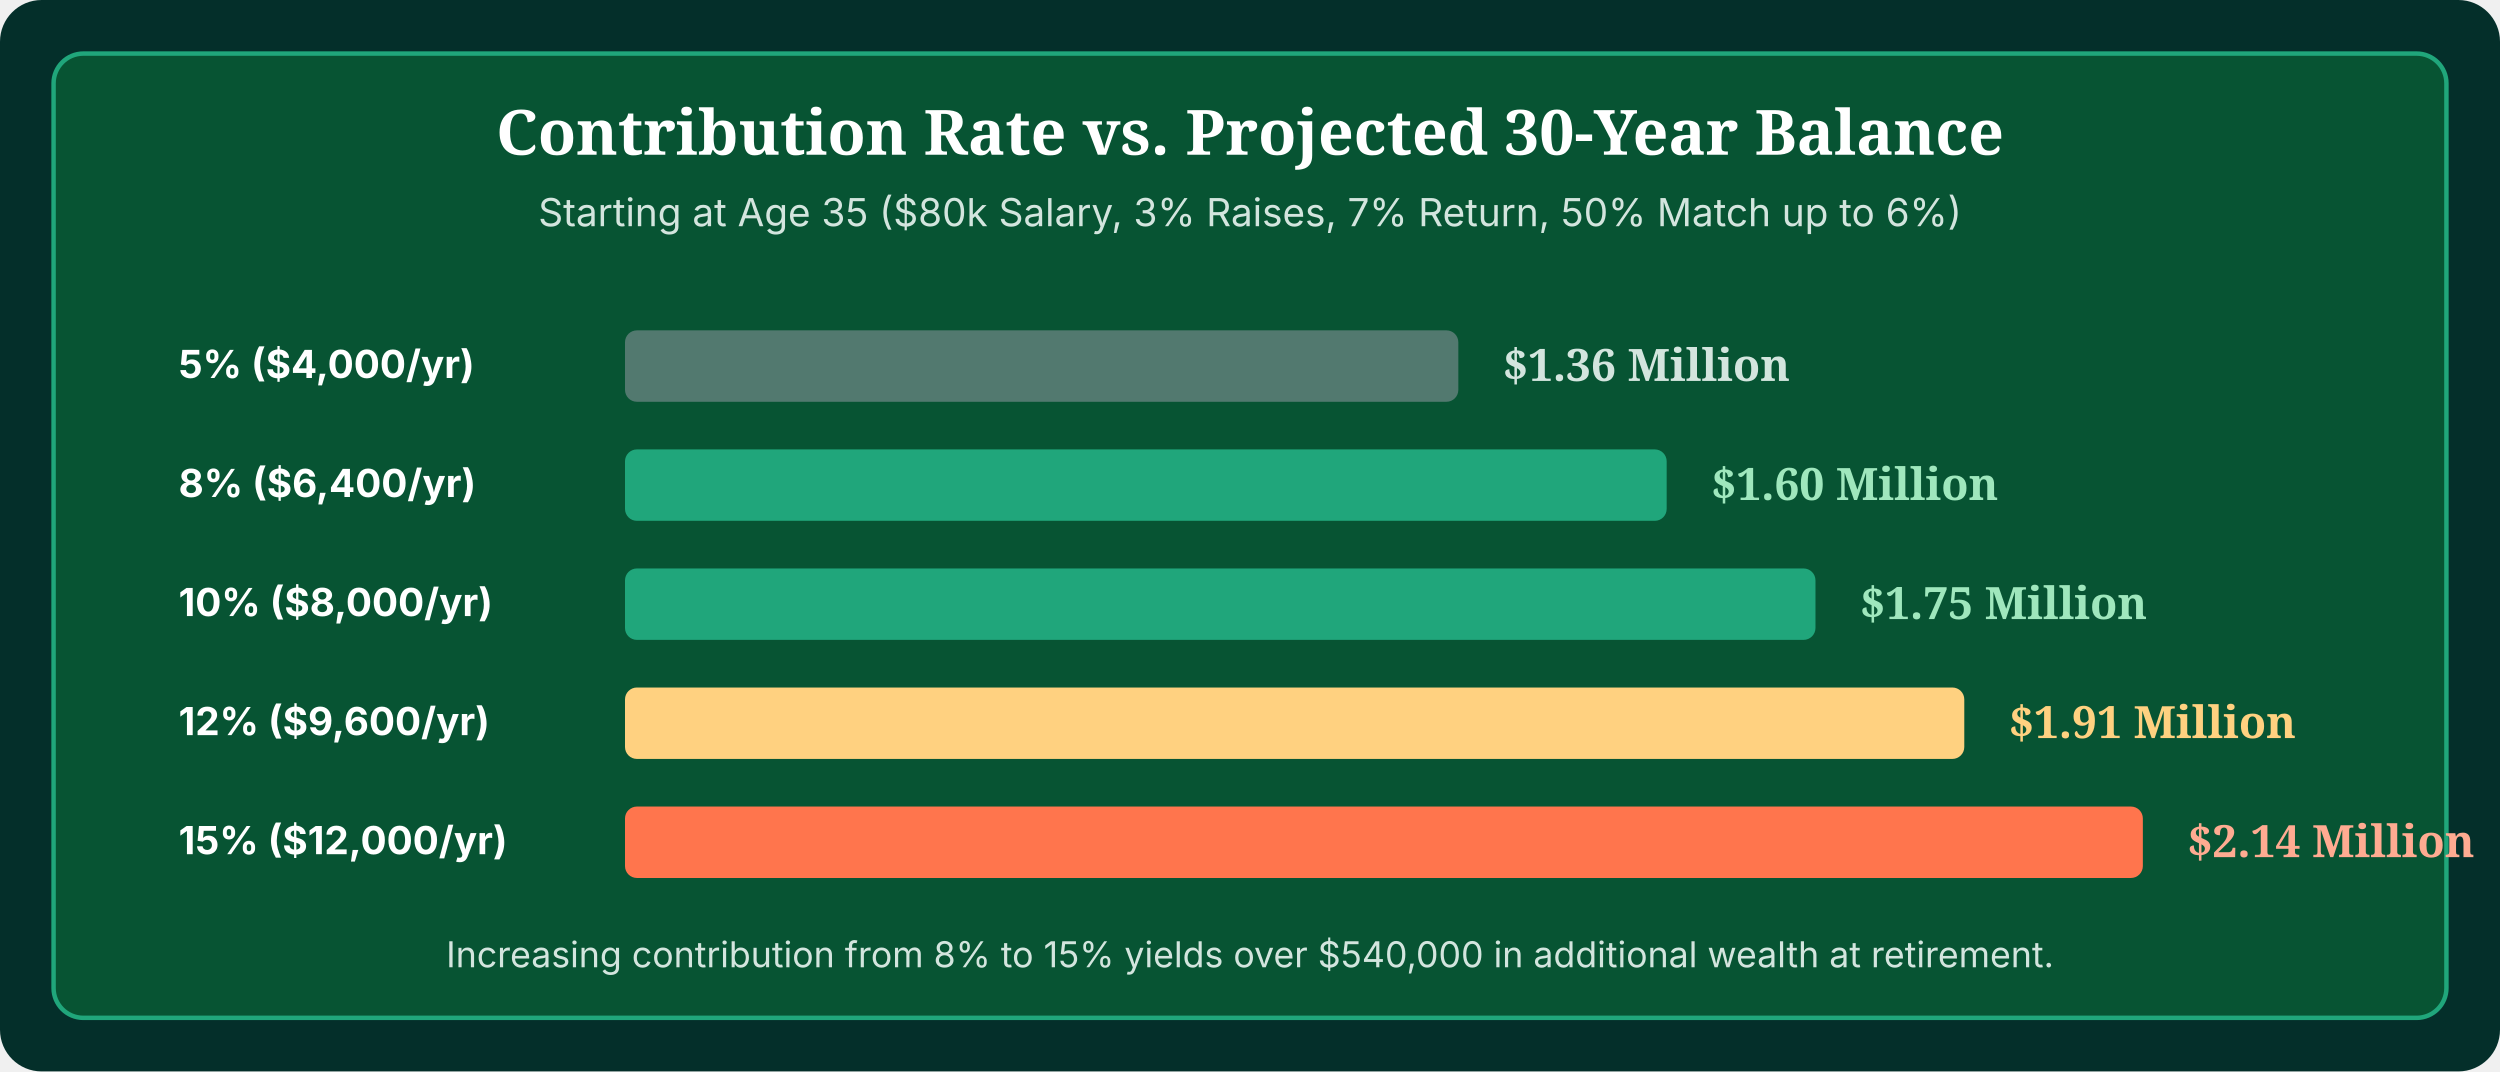
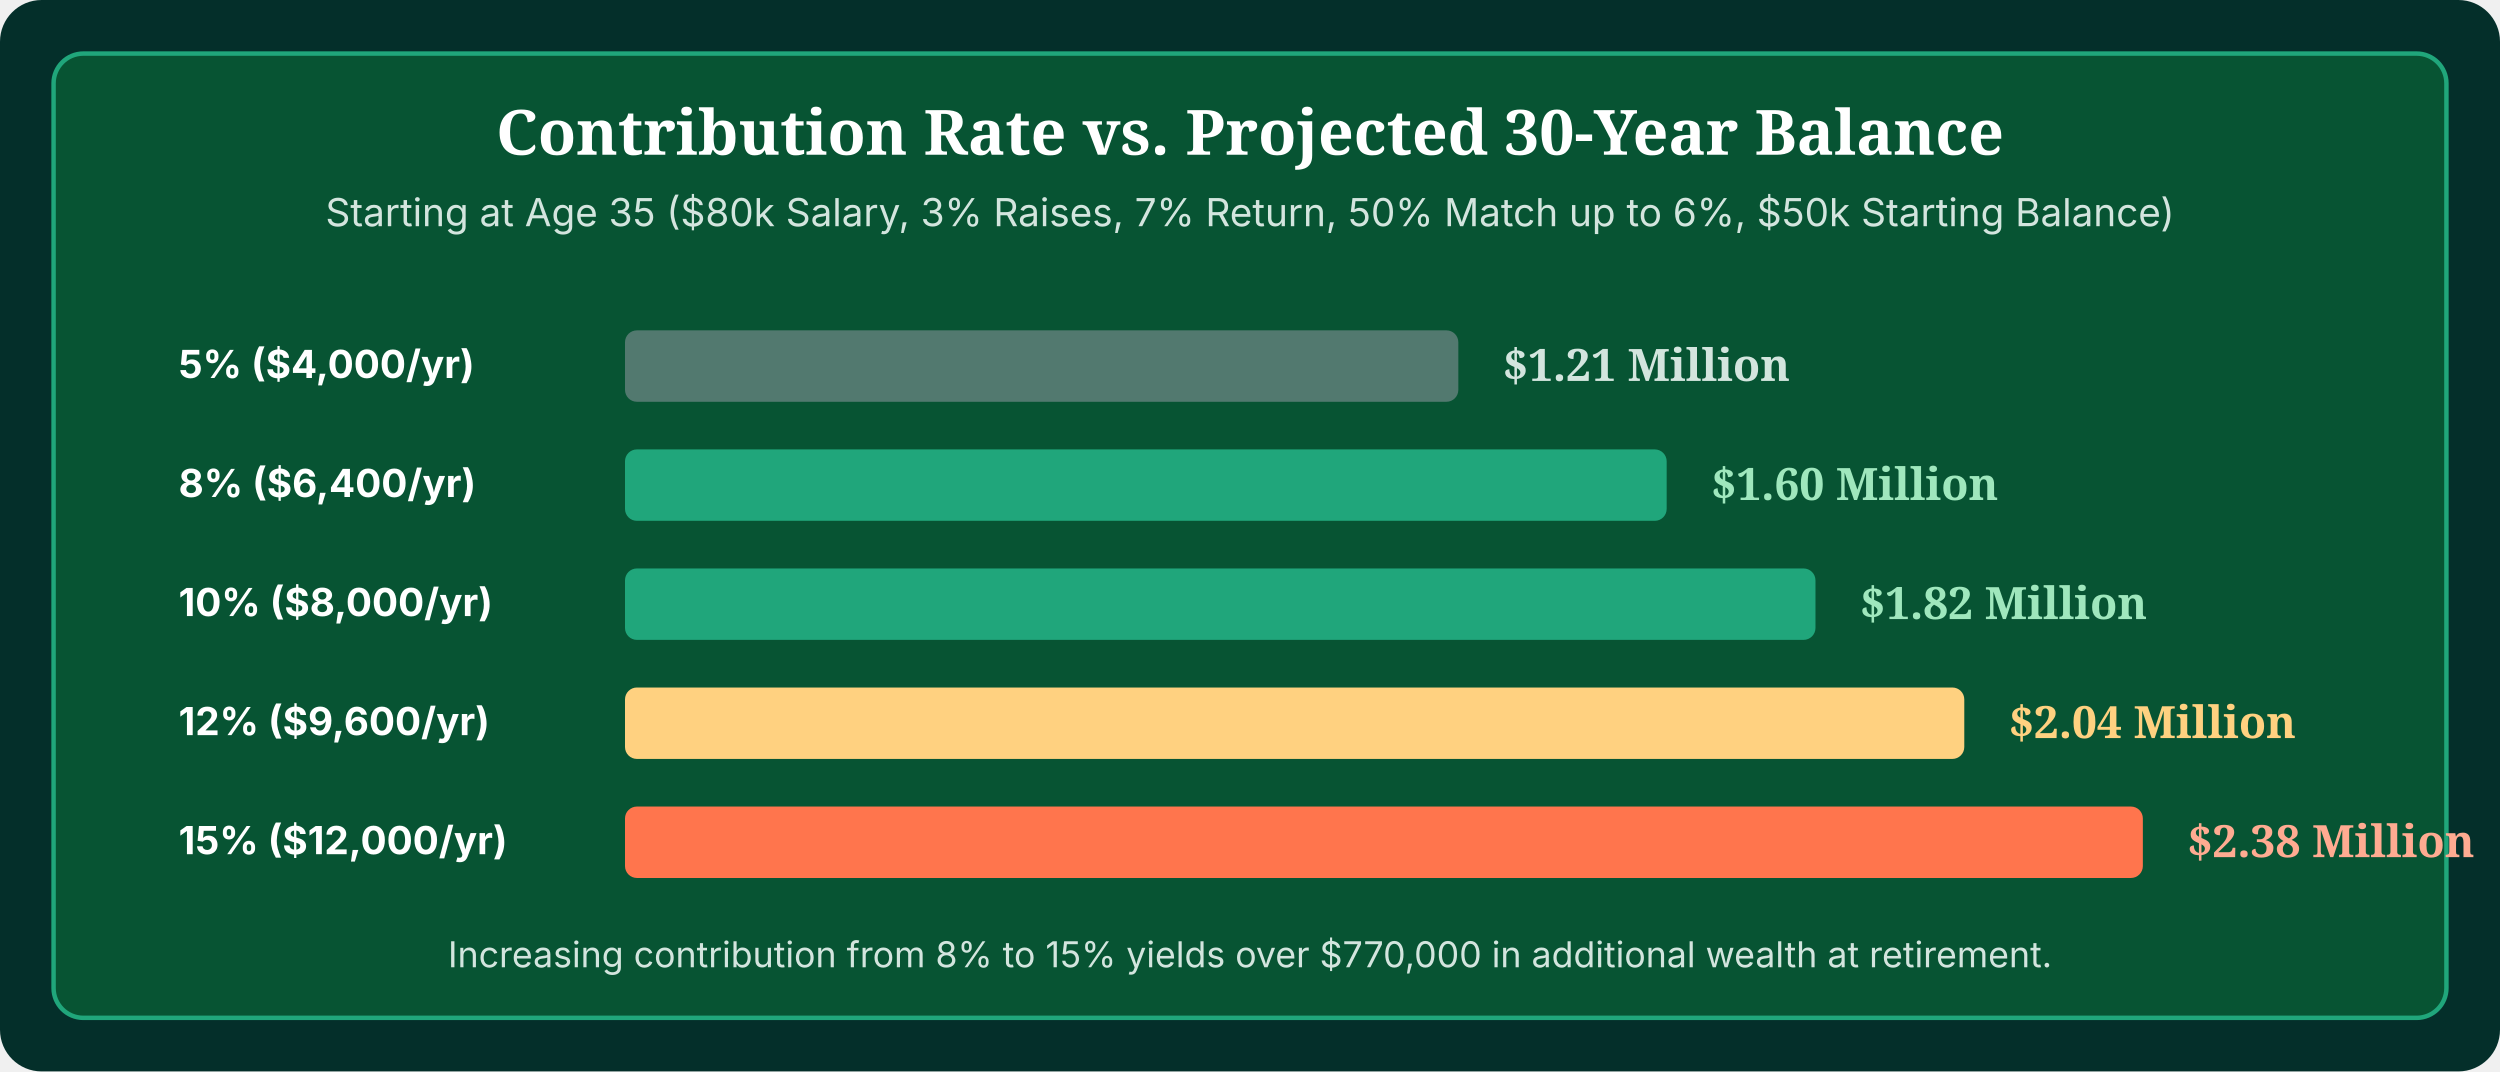
<svg xmlns="http://www.w3.org/2000/svg" viewBox="0 0 840 360" width="100%" height="100%" role="img" aria-label="Contribution Rate Tier Comparison Chart">
  <rect width="840" height="360" rx="14" fill="#042F2A" />
  <rect x="18" y="18" width="804" height="324" rx="10" fill="#075433" stroke="#20A67B" stroke-width="1.5" />
  <text x="420" y="52" fill="#FFFFFF" font-family="'Fraunces', Georgia, serif" font-size="21" font-weight="700" text-anchor="middle">Contribution Rate vs. Projected 30-Year Balance</text>
-   <text x="420" y="76" fill="#D3E5DE" font-family="'Inter', sans-serif" font-size="13" text-anchor="middle">Starting at Age 35 ($80k Salary, 3% Raises, 7% Return, 50% Match up to 6%)</text>
+   <text x="420" y="76" fill="#D3E5DE" font-family="'Inter', sans-serif" font-size="13" text-anchor="middle">Starting at Age 35 ($80k Salary, 3% Raises, 7% Return, 50% Match up to 6%, $50k Starting Balance)</text>
  <g transform="translate(60, 105)">
    <text x="0" y="22" fill="#FFFFFF" font-family="'Inter', sans-serif" font-size="13" font-weight="700">5% ($4,000/yr)</text>
    <rect x="150" y="6" width="280" height="24" rx="4" fill="#52796F" />
-     <text x="445" y="23" fill="#D3E5DE" font-family="'Fraunces', serif" font-size="15" font-weight="700">$1.36 Million</text>
+     <text x="445" y="23" fill="#D3E5DE" font-family="'Fraunces', serif" font-size="15" font-weight="700">$1.21 Million</text>
  </g>
  <g transform="translate(60, 145)">
    <text x="0" y="22" fill="#FFFFFF" font-family="'Inter', sans-serif" font-size="13" font-weight="700">8% ($6,400/yr)</text>
    <rect x="150" y="6" width="350" height="24" rx="4" fill="#20A67B" />
    <text x="515" y="23" fill="#9FE7BD" font-family="'Fraunces', serif" font-size="15" font-weight="700">$1.60 Million</text>
  </g>
  <g transform="translate(60, 185)">
    <text x="0" y="22" fill="#FFFFFF" font-family="'Inter', sans-serif" font-size="13" font-weight="700">10% ($8,000/yr)</text>
    <rect x="150" y="6" width="400" height="24" rx="4" fill="#20A67B" />
-     <text x="565" y="23" fill="#9FE7BD" font-family="'Fraunces', serif" font-size="15" font-weight="700">$1.75 Million</text>
+     <text x="565" y="23" fill="#9FE7BD" font-family="'Fraunces', serif" font-size="15" font-weight="700">$1.82 Million</text>
  </g>
  <g transform="translate(60, 225)">
    <text x="0" y="22" fill="#FFFFFF" font-family="'Inter', sans-serif" font-size="13" font-weight="700">12% ($9,600/yr)</text>
    <rect x="150" y="6" width="450" height="24" rx="4" fill="#FFD180" />
-     <text x="615" y="23" fill="#FFD180" font-family="'Fraunces', serif" font-size="15" font-weight="700">$1.91 Million</text>
+     <text x="615" y="23" fill="#FFD180" font-family="'Fraunces', serif" font-size="15" font-weight="700">$2.04 Million</text>
  </g>
  <g transform="translate(60, 265)">
    <text x="0" y="22" fill="#FFFFFF" font-family="'Inter', sans-serif" font-size="13" font-weight="700">15% ($12,000/yr)</text>
    <rect x="150" y="6" width="510" height="24" rx="4" fill="#FF754D" />
-     <text x="675" y="23" fill="#FFAB91" font-family="'Fraunces', serif" font-size="15" font-weight="700">$2.14 Million</text>
+     <text x="675" y="23" fill="#FFAB91" font-family="'Fraunces', serif" font-size="15" font-weight="700">$2.38 Million</text>
  </g>
  <text x="420" y="325" fill="#D3E5DE" font-family="'Inter', sans-serif" font-size="12" text-anchor="middle">
-     Increasing contribution from 8% to 15% yields over $540,000 in additional wealth at retirement.
+     Increasing contribution from 8% to 15% yields over $770,000 in additional wealth at retirement.
  </text>
</svg>
